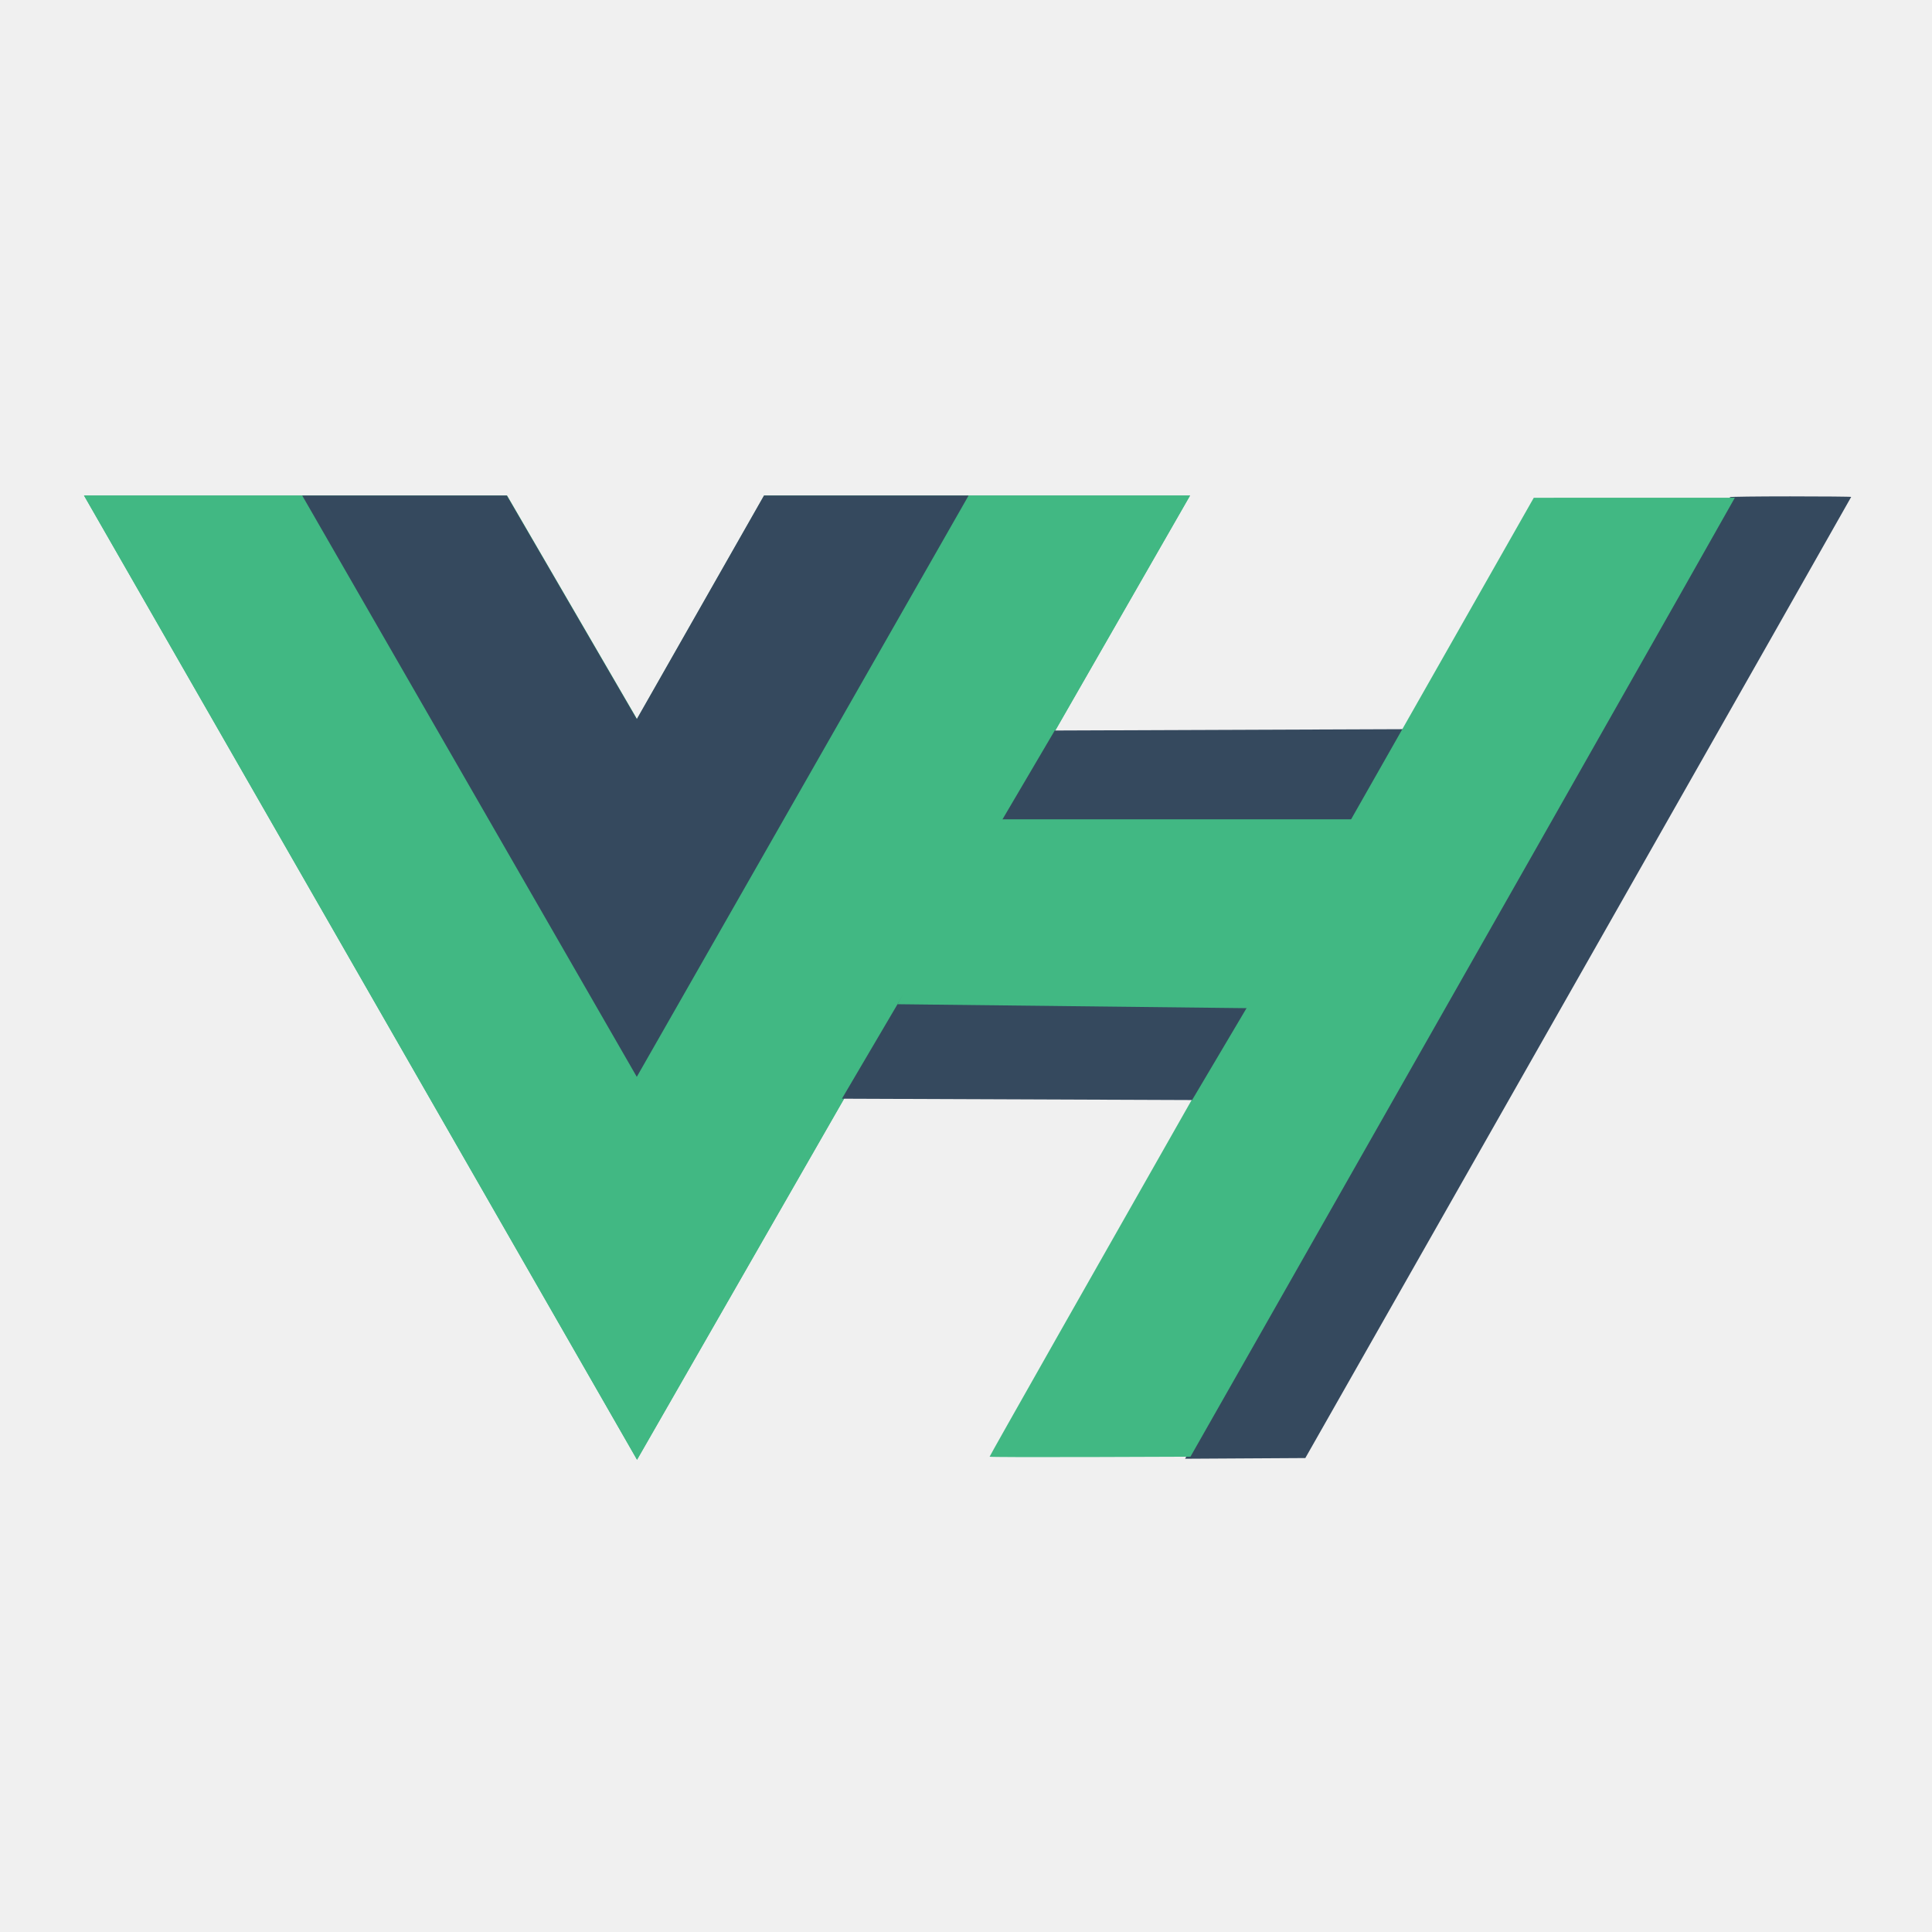
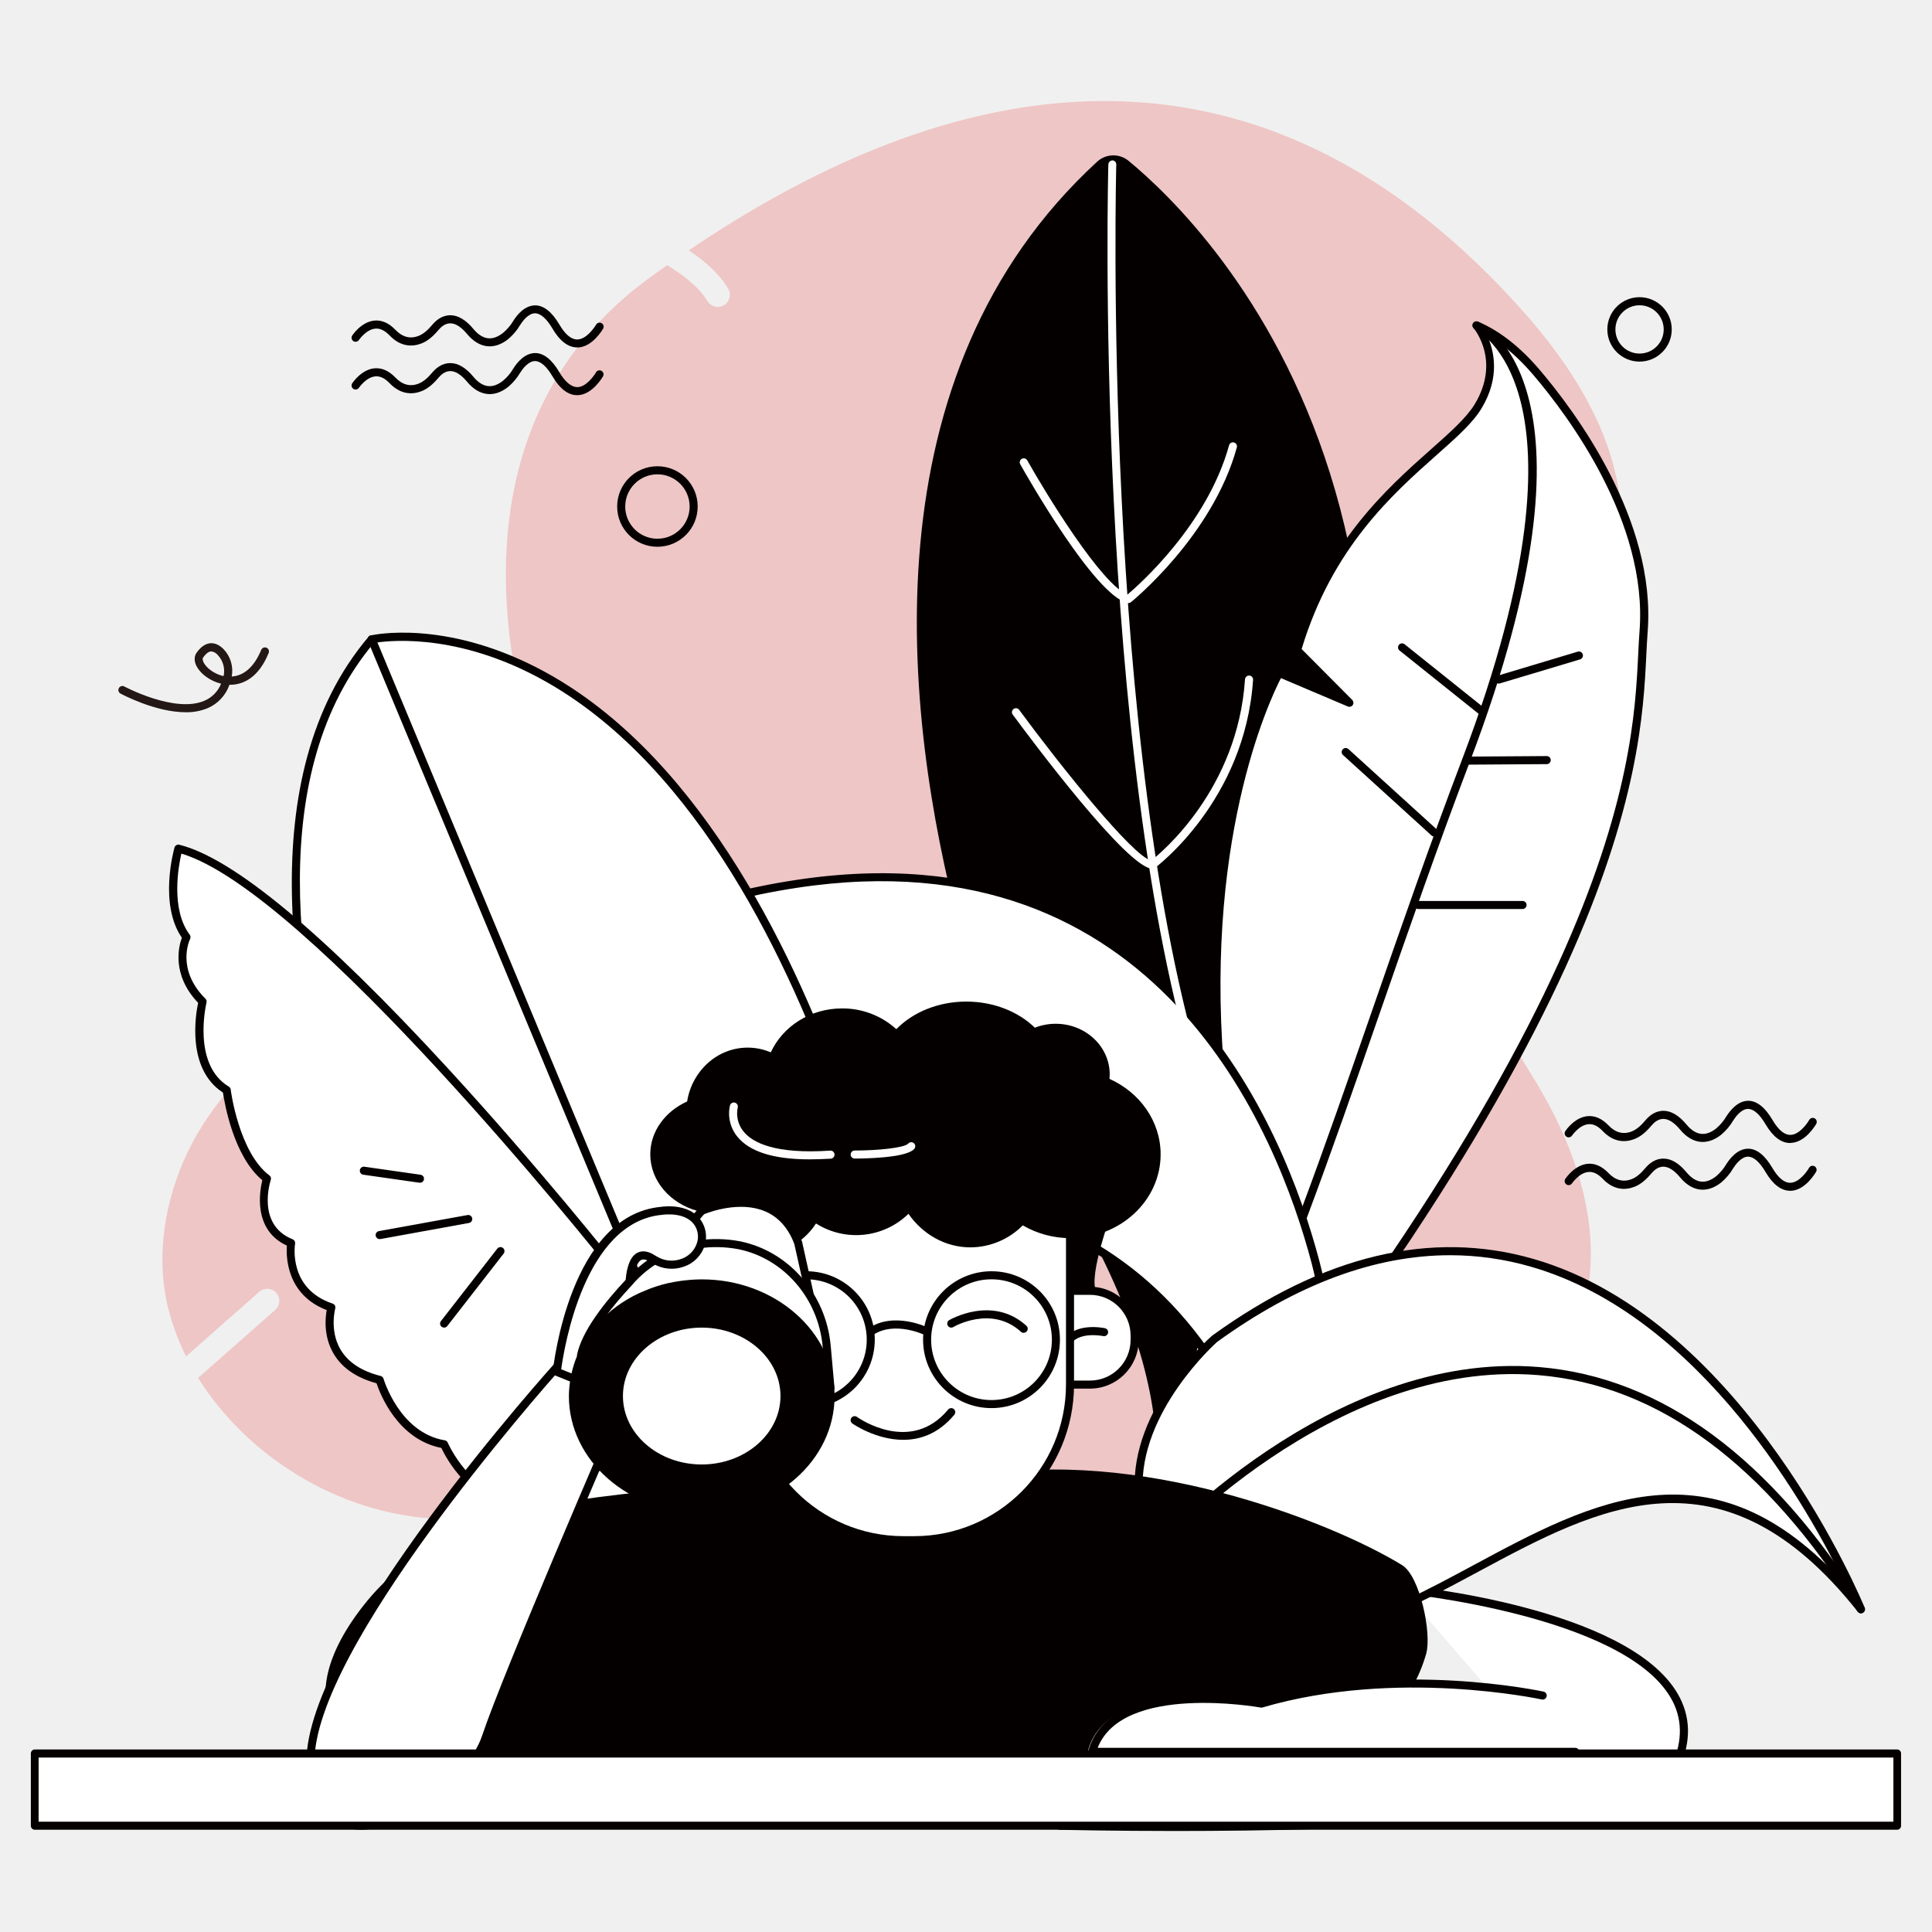
- <svg xmlns="http://www.w3.org/2000/svg" width="1200" height="1200" class="icon" viewBox="0 0 3280.944 2800">
-   <path fill="#41b883" d="M1645.332 601.004h375.675L1081.82 2238.478 142.636 601.004h718.477l220.708 379.704 216.013-379.704z" />
-   <path fill="#41b883" d="M142.636 601.004l939.185 1637.474 939.186-1637.474h-375.675l-563.51 982.484-568.208-982.484z" />
-   <path fill="#35495e" d="M513.188 601.004l568.207 987.23 563.511-987.23h-347.498l-216.013 379.704-220.708-379.704zM1607.792 1311.83l594.678 2.293 187.353-316.325-598.662 2.292zM2198.506 1909.57C2867.436 732.7 2939.502 605.426 2937.874 603.78c-.715-.723 45.303-1.314 102.262-1.314s103.562.428 103.562.951c0 .523-208.57 367.978-463.491 816.567L2216.715 2235.6l-102.1.596-102.102.596z" />
-   <path fill="#41b883" d="M1680.563 2233.328c0-1.34 168.208-298.145 440.375-777.048a4135645.775 4135645.775 0 00337.619-594.19l146.13-257.25 170.746-.04 170.747-.04-5.536 9.741c-3.044 5.358-43.727 77.302-90.407 159.875-85.356 150.992-337.562 595.163-656.602 1156.373l-172 302.559-170.536.588c-93.795.322-170.536.069-170.536-.567z" />
-   <path fill="#35495e" d="M1429.783 1625.351l594.679 2.292 187.353-316.324-598.662 2.292z" />
-   <path fill="#41b883" d="M1524.207 1464.903l608.285 6.877 173.746-320.909h-619.072z" />
+ <svg xmlns="http://www.w3.org/2000/svg" viewBox="0 0 1024 1024" id="a7b9e121-46c7-47d7-9e5a-9dea1629648e">
+   <defs>
+     <style>.aae448e3-3820-4db0-8b6c-5202e77157a7{fill:#e61f19;opacity:0.2;}.a4da151b-d4e2-49e9-a6ed-75e9b68c2afd{fill:#040000;}.ac52c1ed-0af8-4c4d-b9db-c539bc9b1662{fill:#fff;}.bac404ac-dec8-498c-ac47-46aa684ae1dd{fill:#231815;}.e115b530-dfb1-4089-9352-734220872281{fill:none;}.aea8a7b9-f648-4a53-afc1-7c3500db95c4{fill:#fffdfd;}</style>
+   </defs>
+   <path d="M805.48,163C654.88-4.19,488.81,48.93,365.07,132.68c8.25,5.52,16.08,12.3,20.87,20.29a6.4,6.4,0,1,1-11,6.58c-4.36-7.26-12.66-13.74-21.33-19-3.18,2.24-6.34,4.5-9.45,6.77-125.7,91.76-57.66,258.41-57.66,258.41s42.53,55.05-117.9,136C101,575.86,79,642,88,688.18A121.07,121.07,0,0,0,98.63,718.9l38.66-34.11a6.4,6.4,0,1,1,8.46,9.6L105,730.32c26.52,42.48,77.77,74.93,134.42,74.93l515-19S908.81,723,810.36,567.43,964.71,339.79,805.48,163Z" class="aae448e3-3820-4db0-8b6c-5202e77157a7" />
+   <path d="M508.67,492.51C478.39,377.31,459,198.45,581.46,85.74a12.7,12.7,0,0,1,16.64-.55c42.55,35,222.51,211.59,59.69,586.47,0,0-29.87,64-12.8,136.54L602.32,821s38.93-56.62-31.47-179.53C544,594.57,522.41,544.78,508.67,492.51Z" class="a4da151b-d4e2-49e9-a6ed-75e9b68c2afd" />
+   <path d="M567.11,887.18l-16-14.12c94.75-60.91,96.42-296.19,96.42-296.19C633.23,434.47,678,356.72,678,356.72l37.26,15.82-27.73-27.9c23.46-79.45,81.13-104.8,95.93-129.3s-.86-42.88-.86-42.88c12.42,5.28,23.08,14.69,31.78,24.9,22.43,26.32,61,81.77,56.78,137.24S881.77,522.43,567.11,887.18Z" class="ac52c1ed-0af8-4c4d-b9db-c539bc9b1662" />
+   <path d="M567.11,889.31a2.1,2.1,0,0,1-1.41-.53l-16-14.12a2.13,2.13,0,0,1-.72-1.76,2.11,2.11,0,0,1,1-1.63c92.7-59.61,95.42-292.08,95.43-294.42-14.2-141.21,30.26-220.41,30.71-221.19a2.14,2.14,0,0,1,2.68-.9L706,366.32,686,346.15a2.14,2.14,0,0,1-.53-2.11c16.46-55.75,49.24-84.83,73.17-106.07,10-8.87,18.63-16.52,23-23.74,13.79-22.82-.06-39.68-.66-40.39a2.13,2.13,0,0,1,2.46-3.34c11.3,4.8,22.26,13.37,32.57,25.47,18.74,22,61.84,79.55,57.29,138.79-.29,3.72-.49,7.78-.71,12.23-2.95,60.1-9.85,200.83-303.81,541.59a2.13,2.13,0,0,1-1.47.73Zm-12.49-16,12.29,10.85c291.63-338.47,298.45-477.8,301.37-537.36.22-4.5.42-8.6.71-12.36,4.44-57.66-37.87-114.1-56.27-135.69-7.9-9.27-16.15-16.36-24.6-21.15,3.68,7.85,7.25,22.08-2.88,38.85-4.69,7.77-13.12,15.25-23.8,24.72C738.07,261.9,706.13,290.25,689.89,344l26.84,27a2.13,2.13,0,0,1-2.34,3.46l-35.47-15.05c-6.19,12-42.2,88.44-29.26,217.2A812.89,812.89,0,0,1,637,702.51C620.9,789.53,593.2,847,554.62,873.3Z" class="a4da151b-d4e2-49e9-a6ed-75e9b68c2afd" />
+   <path d="M551.12,875.2a2.14,2.14,0,0,1-1.22-3.89c80.3-56.21,125.36-186,177.54-336.25,15-43.2,30.51-87.88,47.55-132.67,38.78-101.95,38.43-158.62,31.31-188.21-7.63-31.69-24.45-39.69-24.62-39.77a2.15,2.15,0,0,1-1.06-2.82,2.11,2.11,0,0,1,2.81-1.07c2.94,1.31,71.24,34.4-4.46,233.39-17,44.73-32.51,89.38-47.5,132.55-52.42,151-97.69,281.34-179.13,338.35A2.13,2.13,0,0,1,551.12,875.2Z" class="a4da151b-d4e2-49e9-a6ed-75e9b68c2afd" />
+   <path d="M666,967.67s59.39-192,31.26-298.67c-16.58-62.83-78.15-230.4-275.06-200.53S250.29,643.4,337.81,639.14c81.31-4,249-48.44,325,119.77,10.74,23.76,14,52.45,9.43,79.66l-21.83,129.1Z" class="ac52c1ed-0af8-4c4d-b9db-c539bc9b1662" />
+   <path d="M666,969.8H650.38a2.12,2.12,0,0,1-2.1-2.49l21.82-129.1c4.53-26.79,1.15-55.37-9.26-78.42-65.12-144.1-197.79-130.63-285.59-121.73-13.53,1.37-26.3,2.67-37.33,3.21-35.82,1.72-64.18-21.6-67.57-55.5-2.46-24.61,8.53-49.48,30.94-70,26.56-24.36,68.26-41.43,120.59-49.37,194.56-29.5,258.83,131.51,277.45,202.1,28,106-30.69,297.92-31.28,299.84A2.13,2.13,0,0,1,666,969.8Zm-13.11-4.26h11.53c5.44-18.22,57.12-196.09,30.77-296-18.32-69.48-81.6-227.95-272.67-199C314.06,487,270.07,540.07,274.6,585.34c3.15,31.57,29.69,53.34,63.11,51.67,10.92-.53,23.64-1.83,37.11-3.19,89-9,223.52-22.69,289.91,124.21,10.91,24.16,14.32,52.88,9.58,80.89Z" class="a4da151b-d4e2-49e9-a6ed-75e9b68c2afd" />
+   <path d="M261,799.66s-183.47-320-64-460.8c0,0,149.33-34.13,247.46,238.94C517.38,780.72,418.85,829.53,261,799.66Z" class="ac52c1ed-0af8-4c4d-b9db-c539bc9b1662" />
+   <path d="M338.16,809.9q-34.47,0-77.57-8.14a2.11,2.11,0,0,1-1.45-1c-.46-.81-46.34-81.32-77-178C153.77,533.15,133,411,195.36,337.49a2.07,2.07,0,0,1,1.15-.7c1.56-.36,38.66-8.41,88.39,17.25,82.6,42.63,133.45,144.82,161.56,223,32.63,90.79,32.74,156.09.34,194.07C424.78,797,388.37,809.9,338.16,809.9Zm-75.8-12.15c89.3,16.74,150.27,6.87,181.19-29.37,31.34-36.73,31-100.61-1.11-189.86-27.8-77.36-78-178.42-159.18-220.53-44.82-23.24-79.89-18.12-85.13-17.18C84.92,475.63,252,779.34,262.36,797.75Z" class="a4da151b-d4e2-49e9-a6ed-75e9b68c2afd" />
+   <line y2="799.66" x2="388.99" y1="338.86" x1="196.99" class="ac52c1ed-0af8-4c4d-b9db-c539bc9b1662" />
+   <path d="M389,801.8a2.14,2.14,0,0,1-2-1.31L195,339.69A2.13,2.13,0,0,1,199,338l192,460.8a2.13,2.13,0,0,1-1.14,2.79A2,2,0,0,1,389,801.8Z" class="a4da151b-d4e2-49e9-a6ed-75e9b68c2afd" />
+   <path d="M325,671.66S162.85,466.86,94.59,449.8c0,0-8.54,29.86,4.26,46.93,0,0-8.53,17.07,8.54,34.13,0,0-8.54,34.14,12.8,46.94,0,0,4.26,34.13,21.33,46.93,0,0-8.53,25.6,12.8,34.13,0,0-4.27,25.6,21.33,34.14,0,0-8.53,29.86,25.6,38.4,0,0,8.54,29.86,34.14,34.13,0,0,12.8,29.87,38.4,29.87l72.53-29.87Z" class="ac52c1ed-0af8-4c4d-b9db-c539bc9b1662" />
+   <path d="M273.79,797.53c-24.21,0-37.25-24.56-39.88-30.1-23.15-4.57-32.44-28.55-34.34-34.27-10.77-2.92-18.47-8.26-22.88-15.9-5.26-9.11-4.28-18.82-3.53-22.89-21.28-8.16-21.54-28.21-21.12-34.17-18.16-8.39-14.39-29-13-34.67-15.19-12.59-20-40.65-20.87-46.45-19.36-12.54-14.49-41.28-13.16-47.55-14.29-15-10.23-30.15-8.62-34.51-12.26-17.81-4.25-46.57-3.9-47.81a2.14,2.14,0,0,1,2.57-1.48c28.73,7.18,76.45,46.87,141.86,118,48.56,52.78,89.29,104.14,89.7,104.65a2.1,2.1,0,0,1,.41.85l21.33,93.87a2.13,2.13,0,0,1-1.27,2.44L274.6,797.37A2.05,2.05,0,0,1,273.79,797.53ZM96.13,452.43c-1.58,6.89-5.71,29.51,4.43,43a2.14,2.14,0,0,1,.2,2.23c-.31.64-7.57,16,8.13,31.68a2.13,2.13,0,0,1,.57,2c-.08.33-7.89,32.76,11.82,44.59a2.13,2.13,0,0,1,1,1.56c0,.33,4.36,33.39,20.5,45.5a2.12,2.12,0,0,1,.74,2.37c-.32,1-7.62,23.81,11.57,31.48a2.14,2.14,0,0,1,1.31,2.33c-.15,1-3.61,23.93,19.91,31.77a2.12,2.12,0,0,1,1.37,2.6c0,.11-3.13,11.51,2.71,21.59,4,6.84,11.16,11.61,21.36,14.16a2.12,2.12,0,0,1,1.53,1.48c.09.29,8.5,28.63,32.44,32.62a2.14,2.14,0,0,1,1.61,1.26c.12.28,12.42,28.25,36,28.57l70.47-29L323,672.61C315.2,662.8,162.69,472.23,96.13,452.43Z" class="a4da151b-d4e2-49e9-a6ed-75e9b68c2afd" />
+   <path d="M743.12,842.33S922.36,859.4,888.19,936.2c-17.43,39.17-326.54,31.47-326.54,31.47S542,946.16,618.5,910.6c73.42-34.14,180.09-4.27,180.09-4.27" class="ac52c1ed-0af8-4c4d-b9db-c539bc9b1662" />
+   <path d="M623,970.46c-33.83,0-58-.57-61.41-.66a2.1,2.1,0,0,1-1.52-.69c-.16-.18-4-4.48-2.46-12.12,2.06-10.28,14.14-27,60-48.33,38.36-17.83,85.71-18.07,118.67-15.12a388.44,388.44,0,0,1,62.89,10.74,2.13,2.13,0,1,1-1.15,4.11c-1.06-.3-106.76-29.26-178.61,4.14-46.28,21.52-55.93,37.5-57.55,45.1a10.82,10.82,0,0,0,.93,7.93c86.36,2.09,309.69.71,323.46-30.23,5.73-12.89,5.48-24.84-.76-35.53-25.53-43.71-141.4-55.23-142.56-55.35a2.12,2.12,0,0,1-1.92-2.32,2.09,2.09,0,0,1,2.32-1.92c4.86.46,119.21,11.84,145.84,57.44,7,11.94,7.3,25.2,1,39.41C877.13,966.29,714.63,970.46,623,970.46Z" class="a4da151b-d4e2-49e9-a6ed-75e9b68c2afd" />
+   <path d="M986.32,852.93S864.26,550,643.82,709.53c0,0-89.63,78.59-1.66,140.46C748.26,924.62,858.17,691.14,986.32,852.93Z" class="ac52c1ed-0af8-4c4d-b9db-c539bc9b1662" />
+   <path d="M688.69,867.4c-16,0-31.85-4.48-47.76-15.67-25-17.55-38.24-38.18-39.48-61.31-2.35-44,39.2-80.94,41-82.49,58.91-42.64,116.17-56.28,170.35-40.66,113,32.58,174.92,183.35,175.53,184.87a2.13,2.13,0,0,1-3.65,2.12C912.76,763.5,847,798.87,783.43,833.09,750.94,850.56,719.64,867.4,688.69,867.4Zm80-202.11c-39.94,0-81.35,15.37-123.65,46-.26.24-41.61,37-39.36,79,1.17,21.75,13.84,41.27,37.67,58,44.59,31.36,90,6.94,138-18.91,62.19-33.46,126.4-68,196.58,10.38-18.31-38.08-75.73-142.21-166.41-168.35A154.2,154.2,0,0,0,768.72,665.29Z" class="a4da151b-d4e2-49e9-a6ed-75e9b68c2afd" />
+   <path d="M986.32,855.07a2.14,2.14,0,0,1-1.81-1C936,776.26,879.05,734.13,815.4,728.85c-109.07-9.09-201.89,94.49-202.81,95.54a2.14,2.14,0,1,1-3.2-2.83c.94-1.06,95.17-106.2,206.34-97,65.07,5.39,123.08,48.19,172.4,127.22a2.14,2.14,0,0,1-.68,2.94A2.2,2.2,0,0,1,986.32,855.07Z" class="a4da151b-d4e2-49e9-a6ed-75e9b68c2afd" />
+   <path d="M755.92,876.46c3-10.72-3.29-41.12-12.8-46.93-39.29-24-141.23-62.85-226.13-46.93-68.27,12.8-106.26-4.35-149.34,4.26-42.66,8.54-128,4.27-174.93,64s-4.78,93.6,51.2,89.6c59.73-4.26,204.8-4.26,204.8-4.26H687.65S741.73,926.72,755.92,876.46Z" class="a4da151b-d4e2-49e9-a6ed-75e9b68c2afd" />
+   <path d="M367.57,684.16h49a0,0,0,0,1,0,0v49.72a0,0,0,0,1,0,0h-49a5.55,5.55,0,0,1-5.55-5.55V689.71a5.55,5.55,0,0,1,5.55-5.55Z" class="ac52c1ed-0af8-4c4d-b9db-c539bc9b1662" />
+   <path d="M416.52,736H385.7a25.86,25.86,0,0,1-25.82-25.82v-2.34A25.86,25.86,0,0,1,385.7,682h30.82a2.13,2.13,0,0,1,2.13,2.14v49.71A2.13,2.13,0,0,1,416.52,736ZM385.7,686.29a21.58,21.58,0,0,0-21.55,21.56v2.34a21.58,21.58,0,0,0,21.55,21.55h28.69V686.29Z" class="a4da151b-d4e2-49e9-a6ed-75e9b68c2afd" />
+   <path transform="translate(1148.32 1418.03) rotate(180)" d="M569.38,684.16h15.11a16.92,16.92,0,0,1,16.92,16.92v15.87a16.92,16.92,0,0,1-16.92,16.92H569.38A22.48,22.48,0,0,1,546.9,711.4v-4.76a22.48,22.48,0,0,1,22.48-22.48Z" class="ac52c1ed-0af8-4c4d-b9db-c539bc9b1662" />
+   <path d="M577.72,736H546.9a2.14,2.14,0,0,1-2.13-2.14V684.16A2.14,2.14,0,0,1,546.9,682h30.82a25.85,25.85,0,0,1,25.82,25.83v2.34A25.85,25.85,0,0,1,577.72,736ZM549,731.74h28.68a21.58,21.58,0,0,0,21.56-21.55v-2.34a21.58,21.58,0,0,0-21.56-21.56H549Z" class="a4da151b-d4e2-49e9-a6ed-75e9b68c2afd" />
+   <path d="M585.25,706.07s-15.4-3.36-20.2,6.45" class="ac52c1ed-0af8-4c4d-b9db-c539bc9b1662" />
+   <path d="M565,714.65a2.08,2.08,0,0,1-.93-.22,2.13,2.13,0,0,1-1-2.85c5.48-11.19,21.88-7.75,22.58-7.59a2.13,2.13,0,0,1,1.63,2.53,2.15,2.15,0,0,1-2.54,1.63c-.14,0-13.83-2.87-17.84,5.31A2.14,2.14,0,0,1,565,714.65Z" class="a4da151b-d4e2-49e9-a6ed-75e9b68c2afd" />
+   <path d="M462.38,601.7h38.67a66.08,66.08,0,0,1,66.08,66.08v63.14a85.42,85.42,0,0,1-85.42,85.42h0a85.42,85.42,0,0,1-85.42-85.42V667.78a66.08,66.08,0,0,1,66.08-66.08Z" class="ac52c1ed-0af8-4c4d-b9db-c539bc9b1662" />
+   <path d="M484.63,818.47H478.8a84.74,84.74,0,0,1-84.64-84.64V601.7a2.14,2.14,0,0,1,2.14-2.14H567.13a2.13,2.13,0,0,1,2.13,2.14V733.83A84.73,84.73,0,0,1,484.63,818.47Zm-86.2-214.64v130A80.46,80.46,0,0,0,478.8,814.2h5.83A80.46,80.46,0,0,0,565,733.83v-130Z" class="a4da151b-d4e2-49e9-a6ed-75e9b68c2afd" />
+   <path d="M588.05,571.82c.07-.78.12-1.55.12-2.35,0-14.83-12.81-26.85-28.62-26.85a30.34,30.34,0,0,0-11.06,2.08c-8.69-8.45-21.73-13.84-36.33-13.84-15,0-28.41,5.73-37.09,14.62a42.46,42.46,0,0,0-28.76-11c-16.93,0-31.46,9.59-37.78,23.29a31.1,31.1,0,0,0-12.23-2.51c-16.16,0-29.53,12.35-32.11,28.55-11.58,5.22-19.53,15.79-19.53,28,0,14.07,10.51,26,25,30a35.34,35.34,0,0,0,62.84,6.65,39.71,39.71,0,0,0,49-5.11c7.51,10.78,19.42,17.78,32.87,17.78a39.35,39.35,0,0,0,27.72-11.66,50.2,50.2,0,0,0,25.27,6.77c26.4,0,47.8-19.9,47.8-44.44C615.12,594.18,604.05,579,588.05,571.82Z" class="a4da151b-d4e2-49e9-a6ed-75e9b68c2afd" />
+   <path d="M376.09,706.07s15.4-3.36,20.21,6.45" class="ac52c1ed-0af8-4c4d-b9db-c539bc9b1662" />
+   <path d="M396.3,714.65a2.13,2.13,0,0,1-1.92-1.2c-4-8.17-17.7-5.33-17.84-5.3a2.13,2.13,0,1,1-.9-4.16c.69-.16,17.1-3.59,22.57,7.59a2.13,2.13,0,0,1-1,2.85A2.08,2.08,0,0,1,396.3,714.65Z" class="a4da151b-d4e2-49e9-a6ed-75e9b68c2afd" />
+   <path d="M98.41,377.51c-16,0-33.78-9.47-34.71-10a2.14,2.14,0,0,1,2-3.76c.27.15,26.81,14.33,42.48,7.73a16.43,16.43,0,0,0,9-9.11c-5.79-1.39-10.74-5.15-12.85-9-1.5-2.72-1.54-5.43-.11-7.44,2.2-3.09,4.64-4.77,7.24-5,2.41-.18,4.75.85,7,3.09a16.55,16.55,0,0,1,4.36,14.55c6.63-.43,12-5.31,15.63-14.11a2.13,2.13,0,1,1,3.95,1.62C137,359.4,128.82,362.59,123,362.93c-.47,0-.93,0-1.38,0a21,21,0,0,1-11.71,12.48A29.49,29.49,0,0,1,98.41,377.51ZM112,345.26h-.21c-1.6.13-3.12,1.82-4.11,3.21-.6.84,0,2.17.37,2.89,1.64,2.95,5.74,5.95,10.45,7a12.33,12.33,0,0,0-3.11-11.22A5.16,5.16,0,0,0,112,345.26Z" class="bac404ac-dec8-498c-ac47-46aa684ae1dd" />
+   <path d="M948.82,605.82c-4.78,0-9.18-3.36-13.08-10-3.09-5.25-6.24-8-9.13-8.08h-.07c-3.64,0-6.73,4.29-7.9,6.15a29.4,29.4,0,0,1-6.44,7.6c-7.46,5.86-15.36,4.85-21.7-2.76-3.13-3.77-6.13-5.68-8.91-5.68s-4.93,1.91-6.27,3.52c-3,3.58-5.89,5.9-8.89,7.09-4.3,1.71-10.74,2.37-17-4.22-2.5-2.61-5-3.83-7.56-3.58-4.91.44-8.62,6-8.66,6a2.13,2.13,0,0,1-3.57-2.34c.2-.3,4.85-7.3,11.82-7.94,3.87-.34,7.6,1.28,11.05,4.88,3.74,3.91,7.91,5,12.4,3.2,2.32-.92,4.67-2.84,7.18-5.85,1.92-2.31,5.14-5.06,9.55-5.06,4.1,0,8.2,2.43,12.19,7.22,4.92,5.91,10.09,6.61,15.78,2.14a25.54,25.54,0,0,0,5.47-6.52c1.92-3,6-8.15,11.51-8.15h.13c4.52.07,8.81,3.49,12.75,10.18,3.07,5.24,6.24,7.89,9.4,7.89h.06c4.56,0,8.75-5.74,10-7.93a2.13,2.13,0,0,1,3.72,2.08c-.23.41-5.68,10-13.65,10.11Z" class="a4da151b-d4e2-49e9-a6ed-75e9b68c2afd" />
+   <path d="M948.82,631.13c-4.78,0-9.18-3.36-13.08-10-3.09-5.24-6.24-8-9.13-8.08h-.07c-3.64,0-6.73,4.3-7.9,6.16a29.34,29.34,0,0,1-6.44,7.59c-7.46,5.86-15.36,4.85-21.7-2.76-3.13-3.77-6.13-5.68-8.91-5.68s-4.93,1.92-6.27,3.52c-3,3.58-5.89,5.9-8.89,7.09-4.3,1.71-10.74,2.37-17-4.22-2.5-2.6-5-3.81-7.56-3.58-4.91.45-8.62,6-8.66,6a2.13,2.13,0,0,1-3.57-2.33c.2-.3,4.85-7.3,11.82-8,3.87-.36,7.6,1.28,11.05,4.88,3.74,3.91,7.91,5,12.4,3.21,2.32-.93,4.67-2.84,7.18-5.86,1.92-2.3,5.14-5,9.55-5,4.1,0,8.2,2.42,12.19,7.21,4.92,5.92,10.09,6.62,15.78,2.14A25.29,25.29,0,0,0,915,617c1.92-3.06,6-8.16,11.51-8.16h.13c4.52.06,8.81,3.49,12.75,10.18,3.07,5.23,6.24,7.88,9.4,7.88h.06c4.56,0,8.75-5.74,10-7.93a2.13,2.13,0,0,1,3.72,2.08c-.23.41-5.68,10-13.65,10.12Z" class="a4da151b-d4e2-49e9-a6ed-75e9b68c2afd" />
+   <path d="M305.89,184.13c-4.78,0-9.18-3.35-13.08-10-3.08-5.24-6.24-8-9.13-8.08h-.06c-3.64,0-6.74,4.3-7.9,6.16a29.22,29.22,0,0,1-6.45,7.6c-7.45,5.85-15.35,4.85-21.69-2.76-3.14-3.77-6.14-5.68-8.91-5.68h0c-2.75,0-4.93,1.91-6.26,3.52-3,3.58-5.89,5.9-8.89,7.09-4.31,1.7-10.75,2.36-17.06-4.22-2.5-2.61-5.07-3.84-7.57-3.58-4.87.45-8.6,6-8.64,6a2.13,2.13,0,1,1-3.57-2.33c.19-.3,4.84-7.3,11.81-7.94,3.87-.36,7.61,1.28,11.06,4.88,3.74,3.91,7.91,5,12.39,3.2,2.32-.92,4.67-2.84,7.19-5.85,1.92-2.31,5.13-5.06,9.54-5.06h0c4.1,0,8.2,2.43,12.19,7.22,4.92,5.91,10.08,6.61,15.77,2.13A24.9,24.9,0,0,0,272.1,170c1.94-3.08,5.95-8.15,11.64-8.15,4.53.06,8.81,3.49,12.75,10.18,3.08,5.23,6.24,7.89,9.4,7.89H306c4.57-.05,8.75-5.74,10-7.94a2.14,2.14,0,0,1,3.73,2.08c-.23.41-5.68,10-13.65,10.12Z" class="a4da151b-d4e2-49e9-a6ed-75e9b68c2afd" />
+   <path d="M305.89,209.45c-4.78,0-9.18-3.36-13.08-10-3.08-5.25-6.24-8-9.13-8.08h-.06c-3.64,0-6.74,4.3-7.9,6.15a29.06,29.06,0,0,1-6.45,7.6c-7.45,5.85-15.35,4.85-21.69-2.76-3.14-3.77-6.14-5.68-8.91-5.68h0c-2.75,0-4.93,1.92-6.26,3.52-3,3.58-5.89,5.9-8.89,7.09-4.31,1.7-10.75,2.36-17.06-4.22-2.5-2.61-5.07-3.84-7.57-3.58-4.87.45-8.6,6-8.64,6a2.13,2.13,0,1,1-3.57-2.33c.19-.3,4.84-7.3,11.81-7.95,3.87-.34,7.61,1.28,11.06,4.88,3.74,3.91,7.91,5,12.39,3.21,2.32-.93,4.67-2.84,7.19-5.86,1.92-2.3,5.13-5,9.54-5h0c4.1,0,8.2,2.42,12.19,7.21,4.92,5.91,10.08,6.61,15.77,2.14a24.9,24.9,0,0,0,5.47-6.51c1.94-3.08,5.95-8.14,11.64-8.16,4.53.07,8.81,3.49,12.75,10.19,3.1,5.26,6.38,7.82,9.46,7.88,4.57,0,8.75-5.74,10-7.93a2.14,2.14,0,0,1,3.73,2.08c-.23.41-5.68,10-13.65,10.12Z" class="a4da151b-d4e2-49e9-a6ed-75e9b68c2afd" />
+   <path d="M869,191.66a17.07,17.07,0,1,1,17.06-17.06A17.08,17.08,0,0,1,869,191.66Zm0-29.86a12.8,12.8,0,1,0,12.8,12.8A12.81,12.81,0,0,0,869,161.8Z" class="a4da151b-d4e2-49e9-a6ed-75e9b68c2afd" />
+   <path d="M348.45,289.8a21.34,21.34,0,1,1,21.34-21.34A21.36,21.36,0,0,1,348.45,289.8Zm0-38.4a17.07,17.07,0,1,0,17.07,17.06A17.08,17.08,0,0,0,348.45,251.4Z" class="a4da151b-d4e2-49e9-a6ed-75e9b68c2afd" />
+   <path d="M542.59,706.45a2.09,2.09,0,0,1-1.44-.56c-15.72-14.35-35.67-2.65-35.87-2.53a2.13,2.13,0,0,1-2.19-3.66c.23-.13,22.9-13.43,40.94,3a2.14,2.14,0,0,1-1.44,3.71Z" class="a4da151b-d4e2-49e9-a6ed-75e9b68c2afd" />
+   <path d="M478.74,763.14c-14.59,0-26.8-8.53-27-8.67a2.13,2.13,0,0,1,2.47-3.48c1.16.83,28.54,19.86,48.33-3.89a2.13,2.13,0,0,1,3.28,2.73C497.37,760,487.61,763.14,478.74,763.14Z" class="a4da151b-d4e2-49e9-a6ed-75e9b68c2afd" />
+   <path d="M525.52,746.33a36.27,36.27,0,1,1,36.27-36.27A36.31,36.31,0,0,1,525.52,746.33Zm0-68.27a32,32,0,1,0,32,32A32,32,0,0,0,525.52,678.06Z" class="a4da151b-d4e2-49e9-a6ed-75e9b68c2afd" />
+   <path d="M427.39,746.33a36.27,36.27,0,1,1,36.26-36.27A36.31,36.31,0,0,1,427.39,746.33Zm0-68.27a32,32,0,1,0,32,32A32,32,0,0,0,427.39,678.06Z" class="a4da151b-d4e2-49e9-a6ed-75e9b68c2afd" />
+   <path d="M461.52,707.93a2.13,2.13,0,0,1-1.18-3.91c13.66-9.12,31.25-.5,32-.13a2.14,2.14,0,0,1-1.91,3.82c-.15-.08-16.13-7.87-27.73-.14A2.12,2.12,0,0,1,461.52,707.93Z" class="a4da151b-d4e2-49e9-a6ed-75e9b68c2afd" />
+   <path d="M298.21,721.1S164.05,869.35,164.56,933.91s80.83,23,92.94-13.15,73.86-178.5,73.86-178.5Z" class="ac52c1ed-0af8-4c4d-b9db-c539bc9b1662" />
+   <path d="M191.41,969.79a34.13,34.13,0,0,1-5.32-.41c-10.68-1.69-23.45-9.22-23.66-35.45-.51-64.65,128.69-208.19,134.2-214.27a2.12,2.12,0,0,1,2.72-.36l33.16,21.16a2.13,2.13,0,0,1,.81,2.65c-.62,1.42-61.84,142.64-73.79,178.33C251.44,945.58,216.35,969.79,191.41,969.79ZM298.59,723.87c-13.35,15-132.37,150.26-131.9,210,.15,18.4,7.09,29.22,20.06,31.28,22.82,3.62,60.74-21.23,68.73-45.08,11.3-33.74,66.23-160.9,73.21-177Z" class="a4da151b-d4e2-49e9-a6ed-75e9b68c2afd" />
+   <path d="M342.05,675.93l29.87-34.13s38.4-17.07,51.2,17.06l8.53,38.4Z" class="ac52c1ed-0af8-4c4d-b9db-c539bc9b1662" />
+   <path d="M431.65,699.4a2.05,2.05,0,0,1-.49-.06L341.56,678a2.16,2.16,0,0,1-1.54-1.43,2.1,2.1,0,0,1,.43-2.05l29.86-34.14a2.31,2.31,0,0,1,.74-.54c.8-.35,19.72-8.6,36-1.76,8.3,3.47,14.37,10.21,18.05,20l8.62,38.69a2.18,2.18,0,0,1-.59,2A2.15,2.15,0,0,1,431.65,699.4ZM346,674.68l82.84,19.72L421,659.33C417.87,651,412.6,645,405.44,642c-13.35-5.61-29.47.42-32.24,1.55Z" class="a4da151b-d4e2-49e9-a6ed-75e9b68c2afd" />
+   <path d="M438.16,713.35c-2.36-25.92-20.88-48.21-46.4-53.35a57.09,57.09,0,0,0-11.31-1.14,77.14,77.14,0,0,0-10.27.68,58.85,58.85,0,0,0-34.47,17.63c-10.41,10.76-25.09,27.92-27.79,41.43l123.73,46.93,8.54-29.87Z" class="ac52c1ed-0af8-4c4d-b9db-c539bc9b1662" />
+   <path d="M431.65,767.66a2.15,2.15,0,0,1-.75-.13L307.16,720.59a2.13,2.13,0,0,1-1.33-2.41c2.74-13.73,16.93-30.68,28.35-42.49a61.23,61.23,0,0,1,35.72-18.27,68.12,68.12,0,0,1,22.28.49c25.84,5.2,45.62,27.92,48.1,55.24l2,22.32a2.28,2.28,0,0,1-.07.78l-8.54,29.87a2.1,2.1,0,0,1-2.05,1.54ZM310.43,717.27l119.81,45.44L438,735.46l-2-21.92h0c-2.31-25.46-20.69-46.61-44.69-51.45a63.73,63.73,0,0,0-20.88-.44,56.91,56.91,0,0,0-33.22,17C322.56,693.84,313.12,707.45,310.43,717.27Z" class="a4da151b-d4e2-49e9-a6ed-75e9b68c2afd" />
+   <path d="M371.92,779.4c-24.7,0-44.8-17.71-44.8-39.47s20.1-39.47,44.8-39.47,44.8,17.71,44.8,39.47S396.62,779.4,371.92,779.4Zm0-74.67c-22.35,0-40.53,15.79-40.53,35.2s18.18,35.2,40.53,35.2,40.53-15.79,40.53-35.2S394.27,704.73,371.92,704.73Z" class="a4da151b-d4e2-49e9-a6ed-75e9b68c2afd" />
+   <line y2="624.73" x2="222.59" y1="620.46" x1="192.72" class="ac52c1ed-0af8-4c4d-b9db-c539bc9b1662" />
+   <path d="M222.59,626.86a1.67,1.67,0,0,1-.31,0l-29.86-4.26a2.14,2.14,0,0,1,.6-4.23l29.87,4.27a2.13,2.13,0,0,1-.3,4.24Z" class="a4da151b-d4e2-49e9-a6ed-75e9b68c2afd" />
+   <line y2="646.06" x2="248.19" y1="654.6" x1="201.25" class="ac52c1ed-0af8-4c4d-b9db-c539bc9b1662" />
+   <path d="M201.25,656.73a2.13,2.13,0,0,1-.38-4.23L247.8,644a2.13,2.13,0,1,1,.77,4.19l-46.94,8.54A2.43,2.43,0,0,1,201.25,656.73Z" class="a4da151b-d4e2-49e9-a6ed-75e9b68c2afd" />
+   <line y2="663.13" x2="265.25" y1="701.53" x1="235.39" class="ac52c1ed-0af8-4c4d-b9db-c539bc9b1662" />
+   <path d="M235.38,703.66a2.08,2.08,0,0,1-1.3-.45,2.13,2.13,0,0,1-.38-3l29.87-38.4a2.13,2.13,0,0,1,3.37,2.62l-29.87,38.4A2.13,2.13,0,0,1,235.38,703.66Z" class="a4da151b-d4e2-49e9-a6ed-75e9b68c2afd" />
+   <rect height="38.28" width="987.19" y="929.4" x="18.4" class="ac52c1ed-0af8-4c4d-b9db-c539bc9b1662" />
+   <path d="M1005.6,969.8H18.41a2.09,2.09,0,0,1-2.06-2.13V929.4a2.1,2.1,0,0,1,2.06-2.14H1005.6a2.1,2.1,0,0,1,2,2.14v38.27A2.09,2.09,0,0,1,1005.6,969.8ZM20.46,965.54h983.08v-34H20.46Z" class="a4da151b-d4e2-49e9-a6ed-75e9b68c2afd" />
+   <path d="M371.92,680.2c-2.12,0-4.21.11-6.28.28-.62,0-1.23.12-1.85.18-1.51.16-3,.36-4.48.6-.61.1-1.22.19-1.82.3-2,.37-3.91.79-5.81,1.31l-.42.13c-1.77.49-3.5,1-5.2,1.66-.61.22-1.21.46-1.81.69-1.27.5-2.52,1-3.75,1.58-.58.27-1.16.52-1.73.8-1.67.82-3.32,1.68-4.91,2.61-15.5,9.13-26.41,23.69-29.34,40.55h0c-.24,1.38-.46,2.77-.59,4.18a46,46,0,0,0-.28,4.86c0,33,30.57,59.73,68.27,59.73s68.27-26.74,68.27-59.73S409.62,680.2,371.92,680.2Z" class="a4da151b-d4e2-49e9-a6ed-75e9b68c2afd" />
+   <path d="M371.92,801.8c-38.82,0-70.4-27.76-70.4-61.87a47.64,47.64,0,0,1,.29-5.09c.13-1.44.36-2.88.61-4.31,3-17.1,14-32.42,30.36-42,1.64-1,3.33-1.85,5.06-2.69l1.34-.62.44-.2c1.26-.57,2.55-1.11,3.86-1.62.87-.34,1.36-.53,1.86-.71,1.75-.63,3.53-1.21,5.34-1.72l.44-.13c1.95-.53,3.95-1,6-1.34l1.87-.32c1.51-.25,3-.45,4.6-.61l1.9-.19c2.13-.17,4.27-.29,6.45-.29,38.82,0,70.4,27.76,70.4,61.87S410.74,801.8,371.92,801.8ZM351.25,683l.58,2.06c-1.72.47-3.4,1-5.05,1.61l-1.37.52c-1.62.63-2.83,1.14-4,1.69l-1.68.77c-1.63.79-3.23,1.62-4.77,2.53-15.24,9-25.56,23.22-28.32,39.08-.23,1.32-.44,2.65-.56,4a42.86,42.86,0,0,0-.27,4.67c0,31.76,29.66,57.6,66.13,57.6s66.13-25.84,66.13-57.6-29.66-57.6-66.13-57.6c-2.07,0-4.1.11-6.11.27l-1.37.14-.43,0c-1.47.15-2.92.35-4.36.58l-1.76.3c-1.92.36-3.81.77-5.66,1.27Z" class="a4da151b-d4e2-49e9-a6ed-75e9b68c2afd" />
+   <path d="M333.69,679.29c.69-.73,1.36-1.44,2-2.12a60.92,60.92,0,0,1,11.45-9.28c-.28-.17-.56-.3-.84-.49C336.5,660.85,334.22,671.87,333.69,679.29Z" class="e115b530-dfb1-4089-9352-734220872281" />
+   <path d="M371.09,650.45c-4.7-11.29-20.5-8.65-20.5-8.65-46.94,4.26-55.47,85.33-55.47,85.33l9.4,3.76a53.84,53.84,0,0,1,3.65-12.2l-.25-.09c2.53-12.66,15.58-28.51,25.77-39.31.53-7.42,2.81-18.44,12.63-11.89.28.19.56.32.84.49a17.08,17.08,0,0,0,14.64,1.4,15.19,15.19,0,0,0,9.67-9.88A13.14,13.14,0,0,0,371.09,650.45Z" class="ac52c1ed-0af8-4c4d-b9db-c539bc9b1662" />
+   <path d="M304.52,733a2.13,2.13,0,0,1-.79-.15l-9.4-3.76a2.12,2.12,0,0,1-1.33-2.2c.35-3.38,9.27-82.86,57.39-87.24.55-.09,17.38-2.74,22.67,10h0a15.21,15.21,0,0,1,.45,10.4,17.25,17.25,0,0,1-11,11.28,19.22,19.22,0,0,1-16.41-1.59,10.38,10.38,0,0,1-.93-.55c-2.29-1.53-4.08-2-5.31-1.38-2.1,1-3.56,5.27-4,11.65a2.13,2.13,0,0,1-.58,1.31c-10,10.56-22.3,25.55-25.07,37.53a1.94,1.94,0,0,1,0,1.26,52.48,52.48,0,0,0-3.51,11.72,2.13,2.13,0,0,1-2.1,1.76Zm-7.08-7.26,5.49,2.2a55.41,55.41,0,0,1,2.89-9.17,1.79,1.79,0,0,1,0-.61c2.57-12.88,15.32-28.65,25.79-39.8.67-7.84,2.8-12.69,6.33-14.42,2.7-1.32,5.92-.76,9.55,1.66l.77.44a14.91,14.91,0,0,0,12.85,1.21,13.17,13.17,0,0,0,8.31-8.48,11.08,11.08,0,0,0-.3-7.52c-4-9.61-18.05-7.4-18.19-7.37C309.7,647.66,299,714.52,297.44,725.76Z" class="a4da151b-d4e2-49e9-a6ed-75e9b68c2afd" />
+   <ellipse ry="38.4" rx="43.89" cy="739.93" cx="371.92" class="ac52c1ed-0af8-4c4d-b9db-c539bc9b1662" />
+   <path d="M371.92,780.46c-25.38,0-46-18.18-46-40.53s20.64-40.53,46-40.53,46,18.18,46,40.53S397.29,780.46,371.92,780.46Zm0-76.8c-23,0-41.75,16.27-41.75,36.27s18.73,36.27,41.75,36.27,41.75-16.27,41.75-36.27S394.94,703.66,371.92,703.66Z" class="a4da151b-d4e2-49e9-a6ed-75e9b68c2afd" />
+   <path d="M815.65,897.8s-76.8-17.07-149.33,4.26c0,0-78.34-14.4-89.6,25.6h256" class="ac52c1ed-0af8-4c4d-b9db-c539bc9b1662" />
+   <path d="M834.85,930.66h-256A2.13,2.13,0,0,1,576.8,928c11.3-40.14,84.1-28.52,91.53-27.22,72.09-21,149.15-4.33,149.92-4.16a2.14,2.14,0,0,1-.93,4.17c-.76-.17-77.11-16.69-148.27,4.23a2.17,2.17,0,0,1-1,0c-.75-.14-72.84-12.93-86.26,21.37h253a2.14,2.14,0,1,1,0,4.27Z" class="a4da151b-d4e2-49e9-a6ed-75e9b68c2afd" />
+   <path d="M777,405.29a2.14,2.14,0,0,1,0-4.27l42.93-.29h0a2.14,2.14,0,0,1,0,4.27l-42.94.29Z" class="a4da151b-d4e2-49e9-a6ed-75e9b68c2afd" />
+   <path d="M794.32,362.33a2.14,2.14,0,0,1-.61-4.18l42.66-12.8a2.14,2.14,0,0,1,1.23,4.09l-42.67,12.8A2.15,2.15,0,0,1,794.32,362.33Z" class="a4da151b-d4e2-49e9-a6ed-75e9b68c2afd" />
+   <path d="M807.12,481.8H751.65a2.14,2.14,0,0,1,0-4.27h55.47a2.14,2.14,0,0,1,0,4.27Z" class="a4da151b-d4e2-49e9-a6ed-75e9b68c2afd" />
+   <path d="M785.78,379.4a2.12,2.12,0,0,1-1.33-.47L741.79,344.8a2.13,2.13,0,0,1,2.66-3.34l42.67,34.14a2.13,2.13,0,0,1-1.34,3.8Z" class="a4da151b-d4e2-49e9-a6ed-75e9b68c2afd" />
+   <path d="M760.19,443.4a2.14,2.14,0,0,1-1.44-.56l-46.93-42.66a2.13,2.13,0,1,1,2.87-3.16l46.93,42.67a2.13,2.13,0,0,1,.15,3A2.16,2.16,0,0,1,760.19,443.4Z" class="a4da151b-d4e2-49e9-a6ed-75e9b68c2afd" />
+   <path d="M636.45,575.66a2.11,2.11,0,0,1-2-1.5c-54.94-177.48-47.12-484-47-487.09A2.3,2.3,0,0,1,589.58,85a2.13,2.13,0,0,1,2.07,2.19c-.08,3.07-7.88,308.9,46.84,485.71a2.13,2.13,0,0,1-1.41,2.67A2.28,2.28,0,0,1,636.45,575.66Z" class="ac52c1ed-0af8-4c4d-b9db-c539bc9b1662" />
+   <path d="M598.05,319.66a2.22,2.22,0,0,1-.51-.06c-17.46-4.36-52.84-66.49-56.81-73.56a2.13,2.13,0,0,1,3.71-2.09c10.31,18.32,39.42,65.84,53.15,71.19,6.09-5.14,42.41-37.21,53.87-79.24a2.14,2.14,0,0,1,4.12,1.13c-12.84,47.06-55.76,81.82-56.19,82.17A2.2,2.2,0,0,1,598.05,319.66Z" class="ac52c1ed-0af8-4c4d-b9db-c539bc9b1662" />
+   <path d="M610.85,460.46c-13.21,0-64.17-68.25-74.25-81.93A2.14,2.14,0,0,1,540,376c22.33,30.31,60.5,78,70.19,80.12,5.55-4.35,45.81-37.87,49.69-96.06a2.18,2.18,0,0,1,2.27-2,2.13,2.13,0,0,1,2,2.27c-4.28,64.25-51.6,99.37-52.07,99.72A2.19,2.19,0,0,1,610.85,460.46Z" class="ac52c1ed-0af8-4c4d-b9db-c539bc9b1662" />
+   <path d="M589.52,641.8s-12.8,34.13-8.53,42.66c0,0-4.27-4.26-12.8,0V654.6Z" class="a4da151b-d4e2-49e9-a6ed-75e9b68c2afd" />
+   <path d="M429.07,614.48c-18.91,0-31.75-4-38.24-12a19.46,19.46,0,0,1-3.9-16.71,2.14,2.14,0,0,1,4.11,1.16,15.09,15.09,0,0,0,3.16,12.92c4.68,5.71,16.45,12,45.83,10a2.11,2.11,0,0,1,2.28,2,2.13,2.13,0,0,1-2,2.28C436.37,614.34,432.62,614.48,429.07,614.48Z" class="aea8a7b9-f648-4a53-afc1-7c3500db95c4" />
+   <path d="M453,614.06a2.13,2.13,0,1,1,0-4.26c12.15,0,26.08-1.37,28.35-3.64a2.13,2.13,0,1,1,3,3C479.7,613.83,457.41,614.06,453,614.06Z" class="aea8a7b9-f648-4a53-afc1-7c3500db95c4" />
+   <rect height="1024" width="1024" class="e115b530-dfb1-4089-9352-734220872281" />
</svg>
